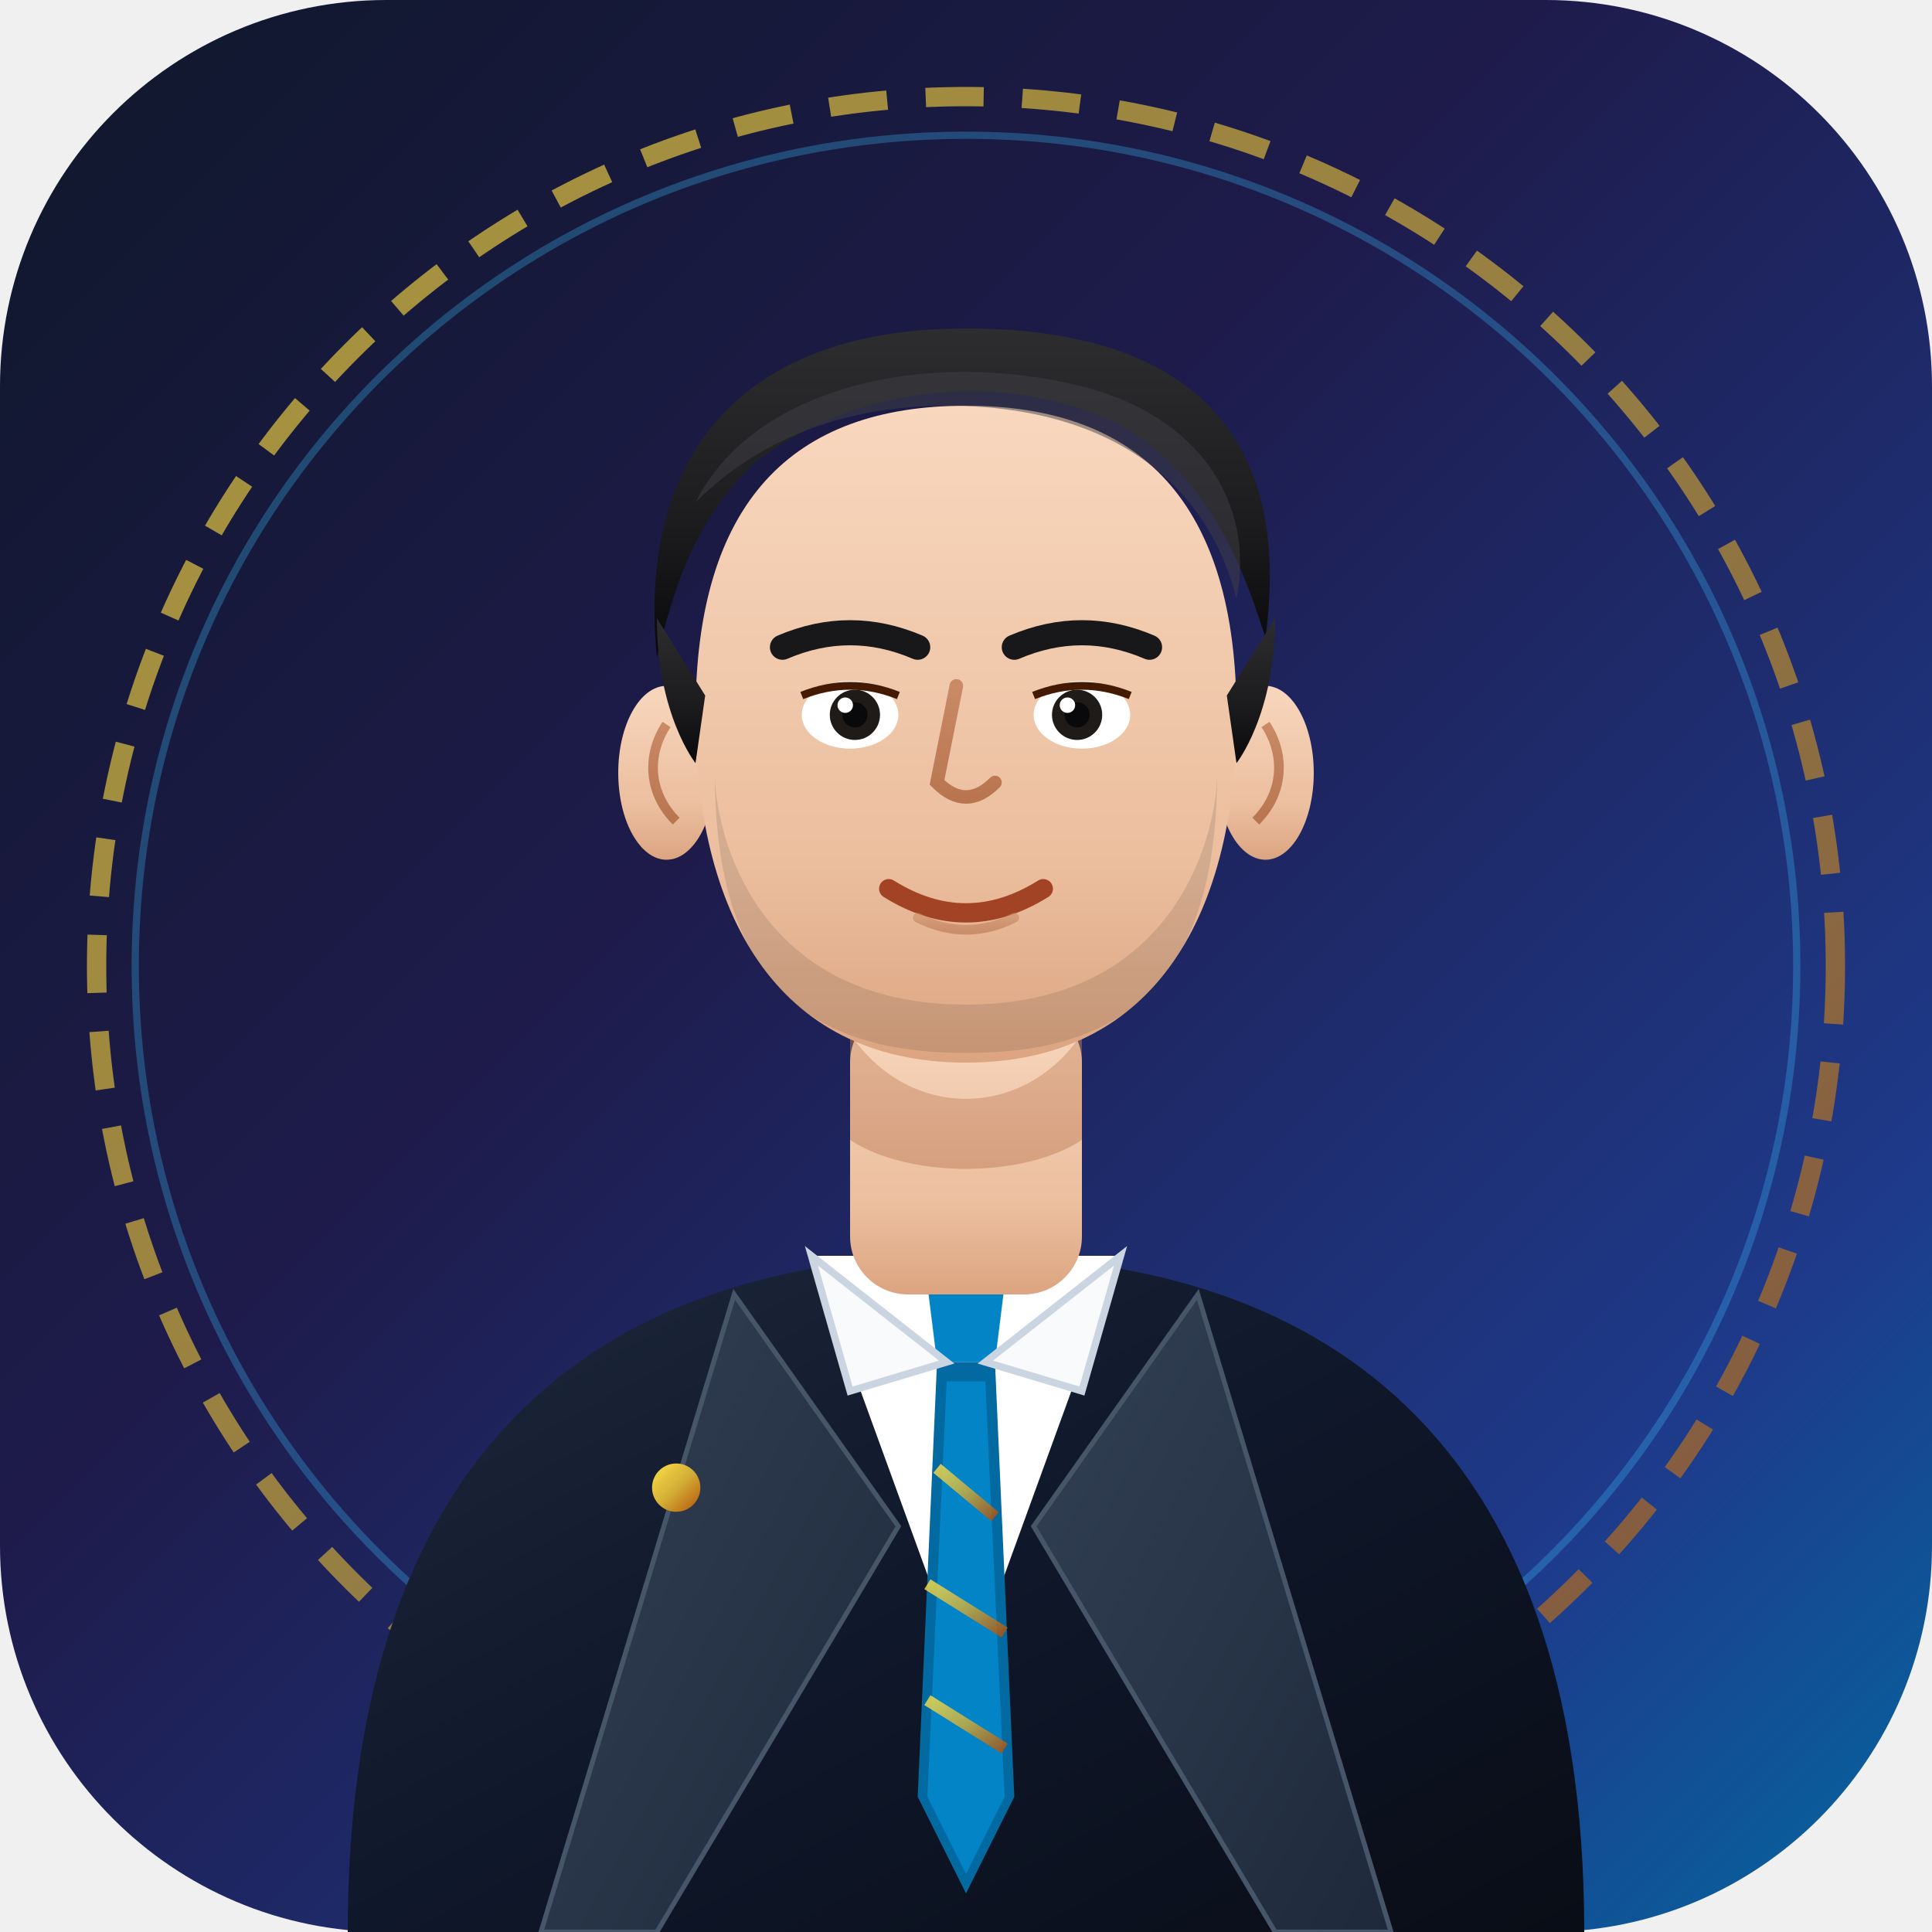
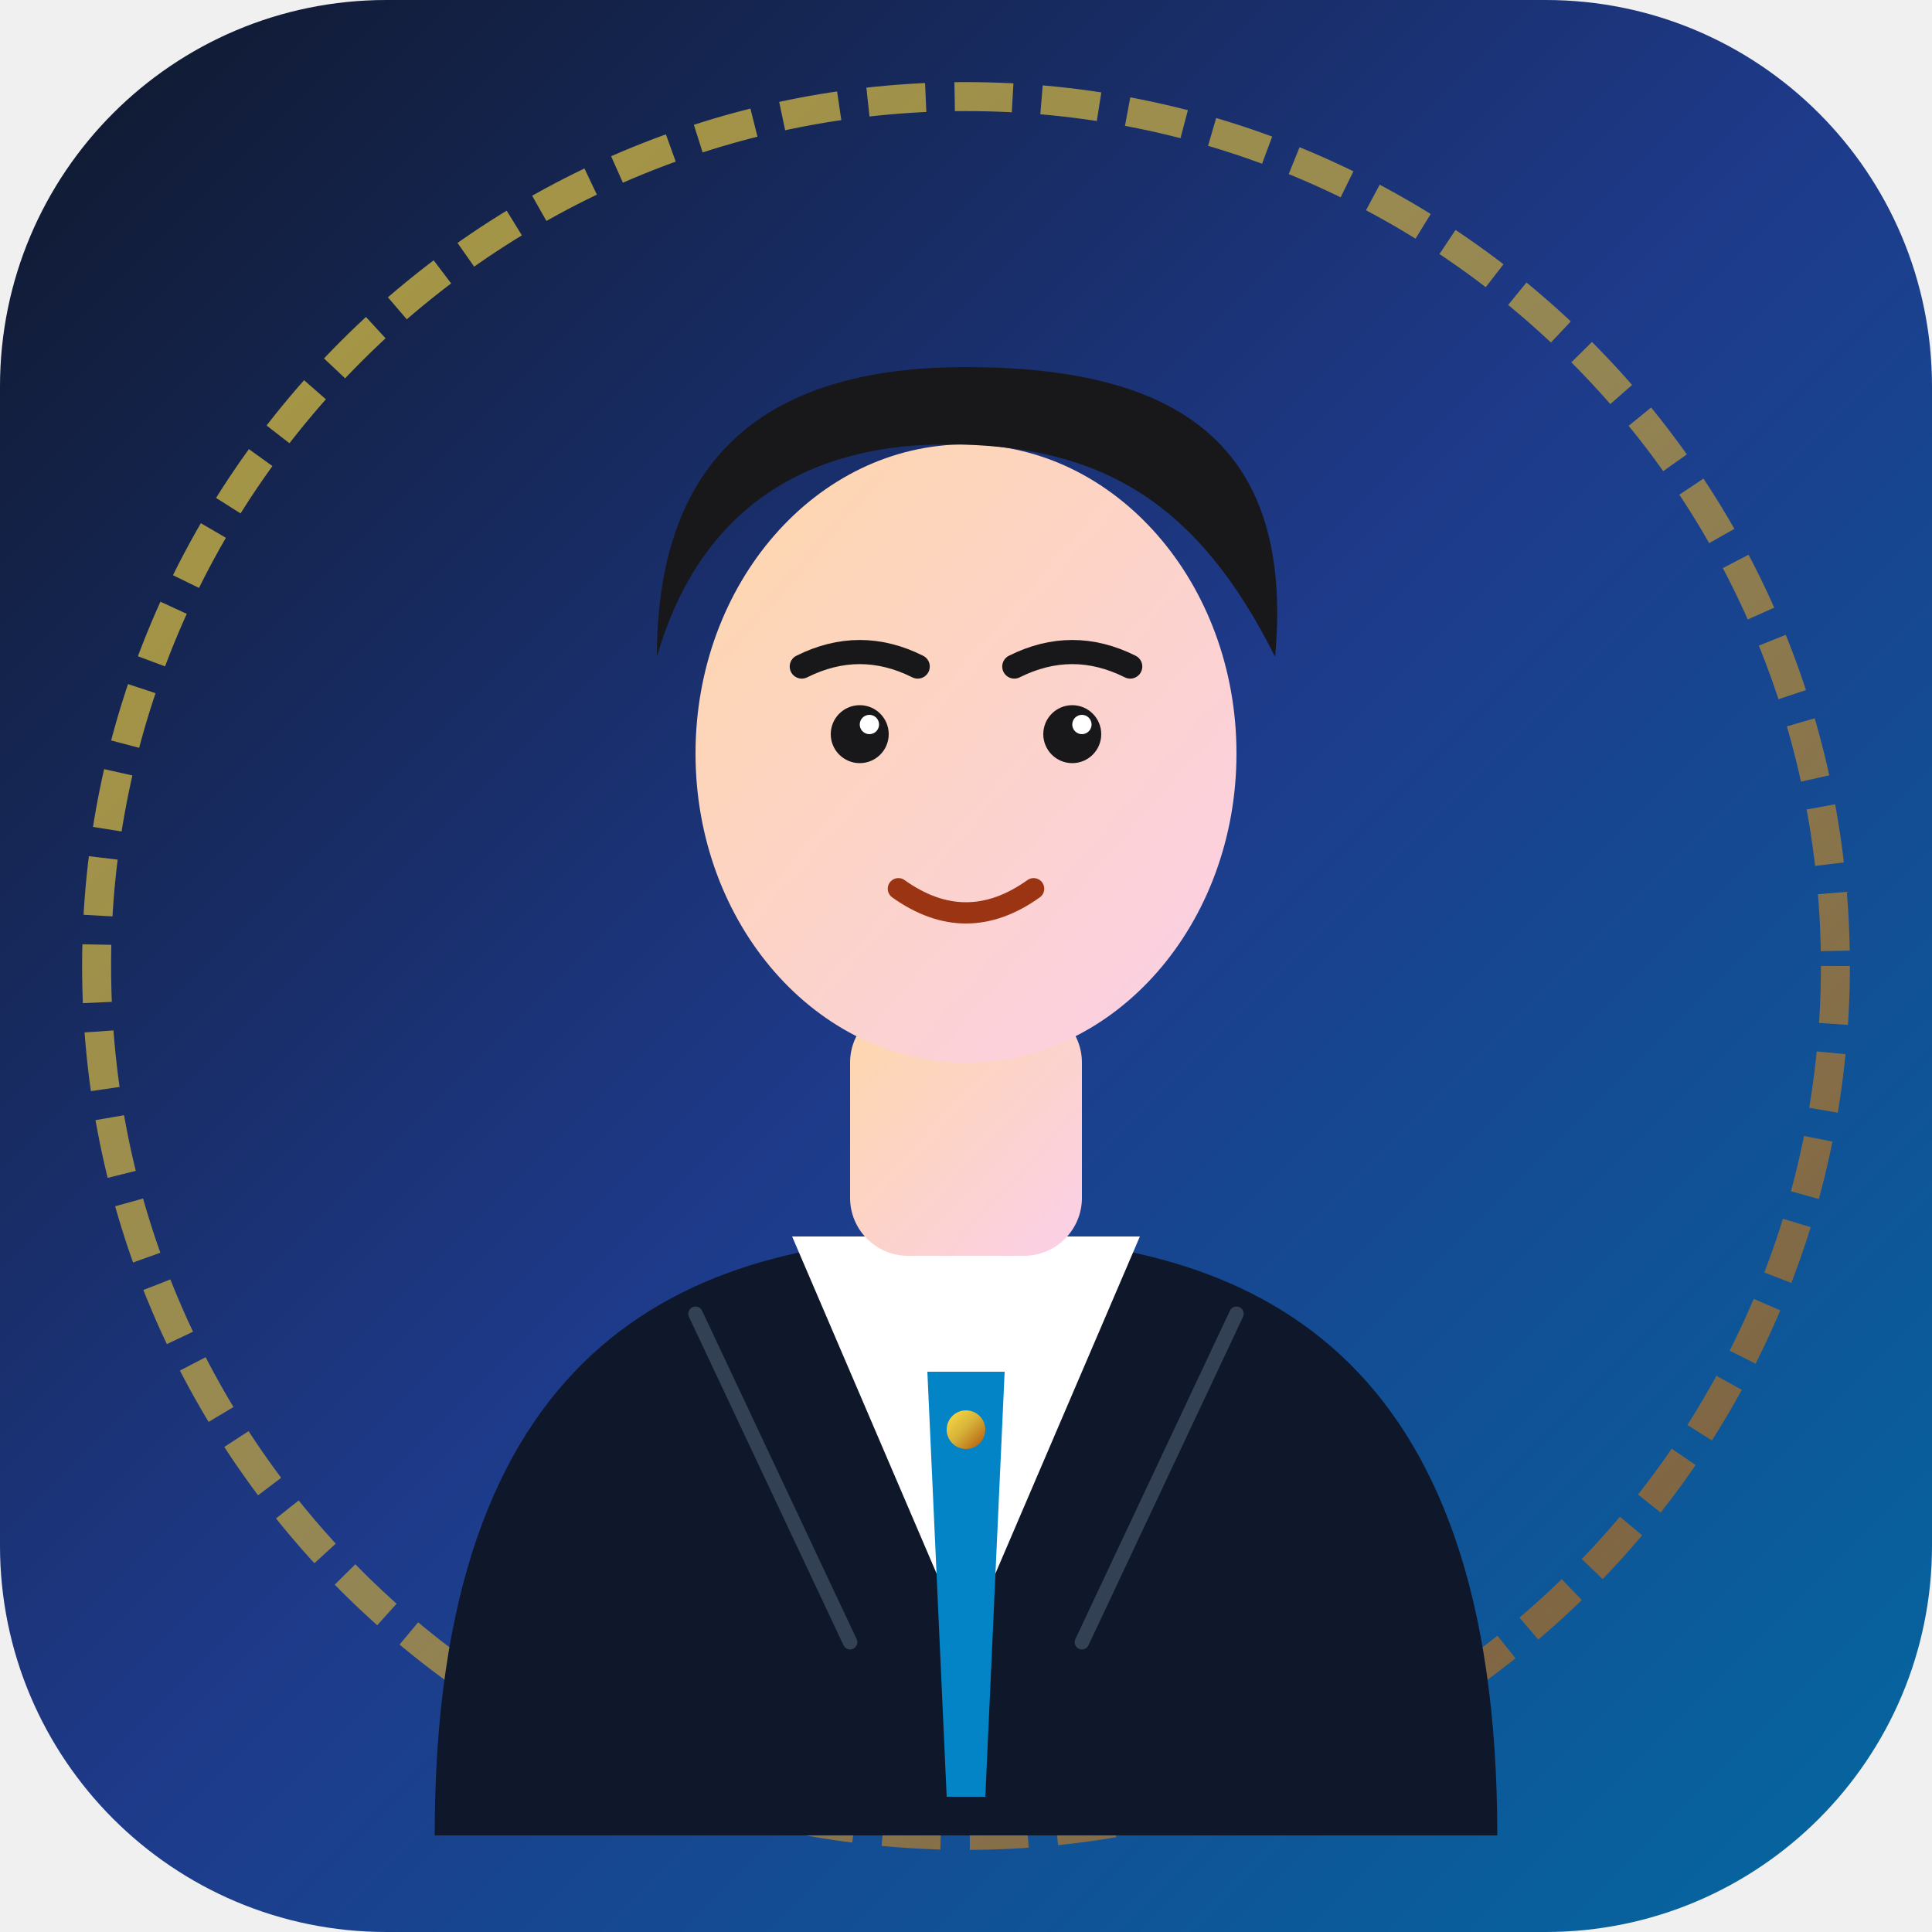
<svg xmlns="http://www.w3.org/2000/svg" viewBox="0 0 200 200" width="100%" height="100%">
  <defs>
    <linearGradient id="hs-bg" x1="0%" y1="0%" x2="100%" y2="100%">
      <stop offset="0%" stop-color="#0f172a" />
-       <stop offset="40%" stop-color="#1e1b4b" />
-       <stop offset="80%" stop-color="#1e3a8a" />
+       <stop offset="50%" stop-color="#1e3a8a" />
      <stop offset="100%" stop-color="#0369a1" />
    </linearGradient>
    <linearGradient id="hs-gold" x1="0%" y1="0%" x2="100%" y2="100%">
      <stop offset="0%" stop-color="#fde047" />
      <stop offset="50%" stop-color="#d4af37" />
      <stop offset="100%" stop-color="#b45309" />
    </linearGradient>
-     <linearGradient id="hs-skin" x1="0%" y1="0%" x2="0%" y2="100%">
-       <stop offset="0%" stop-color="#f8d7be" />
-       <stop offset="70%" stop-color="#ebbe9e" />
-       <stop offset="100%" stop-color="#dca480" />
-     </linearGradient>
-     <linearGradient id="hs-shadow" x1="0%" y1="0%" x2="0%" y2="100%">
-       <stop offset="0%" stop-color="#c98a65" />
-       <stop offset="100%" stop-color="#b87550" />
-     </linearGradient>
-     <linearGradient id="hs-hair" x1="0%" y1="0%" x2="0%" y2="100%">
-       <stop offset="0%" stop-color="#2d2d30" />
-       <stop offset="60%" stop-color="#1c1c1e" />
-       <stop offset="100%" stop-color="#09090b" />
-     </linearGradient>
-     <linearGradient id="hs-suit" x1="0%" y1="0%" x2="100%" y2="100%">
-       <stop offset="0%" stop-color="#1e293b" />
-       <stop offset="50%" stop-color="#0f172a" />
-       <stop offset="100%" stop-color="#090d16" />
-     </linearGradient>
-     <linearGradient id="hs-lapel" x1="0%" y1="0%" x2="100%" y2="100%">
-       <stop offset="0%" stop-color="#334155" />
-       <stop offset="100%" stop-color="#1e293b" />
+     <linearGradient id="hs-skin" x1="0%" y1="0%" x2="100%" y2="100%">
+       <stop offset="0%" stop-color="#fed7aa" />
+       <stop offset="100%" stop-color="#fbcfe8" />
    </linearGradient>
  </defs>
  <rect width="200" height="200" rx="40" fill="url(#hs-bg)" />
-   <circle cx="100" cy="100" r="90" fill="none" stroke="url(#hs-gold)" stroke-width="2" stroke-dasharray="6,4" opacity="0.65" />
-   <circle cx="100" cy="100" r="86" fill="none" stroke="#38bdf8" stroke-width="0.75" opacity="0.3" />
-   <path d="M36 200 C36 148, 64 130, 100 130 C136 130, 164 148, 164 200 Z" fill="url(#hs-suit)" />
-   <path d="M84 130 L100 174 L116 130 Z" fill="#ffffff" />
-   <path d="M96 130 L100 174 L104 130 Z" fill="#e2e8f0" />
-   <path d="M96 133 L104 133 L103 141 L97 141 Z" fill="#0284c7" />
-   <path d="M97 141 L103 141 L105 186 L100 196 L95 186 Z" fill="#0369a1" />
-   <path d="M98 143 L102 143 L104 186 L100 194 L96 186 Z" fill="#0284c7" />
-   <line x1="97" y1="152" x2="103" y2="157" stroke="url(#hs-gold)" stroke-width="1.2" opacity="0.8" />
-   <line x1="96" y1="164" x2="104" y2="169" stroke="url(#hs-gold)" stroke-width="1.2" opacity="0.8" />
-   <line x1="96" y1="176" x2="104" y2="181" stroke="url(#hs-gold)" stroke-width="1.2" opacity="0.8" />
-   <path d="M84 130 L98 141 L88 144 Z" fill="#f8fafc" stroke="#cbd5e1" stroke-width="0.75" />
-   <path d="M116 130 L102 141 L112 144 Z" fill="#f8fafc" stroke="#cbd5e1" stroke-width="0.75" />
-   <path d="M56 200 L76 134 L93 158 L68 200 Z" fill="url(#hs-lapel)" stroke="#475569" stroke-width="0.5" />
-   <path d="M144 200 L124 134 L107 158 L132 200 Z" fill="url(#hs-lapel)" stroke="#475569" stroke-width="0.5" />
-   <circle cx="70" cy="154" r="2.5" fill="url(#hs-gold)" />
-   <rect x="88" y="104" width="24" height="30" rx="6" fill="url(#hs-skin)" />
-   <path d="M88 107 C94 116, 106 116, 112 107 L112 118 C106 122, 94 122, 88 118 Z" fill="url(#hs-shadow)" opacity="0.45" />
-   <ellipse cx="69" cy="80" rx="5" ry="9" fill="url(#hs-skin)" />
-   <path d="M69 75 C67 78, 67 82, 70 85" stroke="url(#hs-shadow)" stroke-width="1" fill="none" />
-   <ellipse cx="131" cy="80" rx="5" ry="9" fill="url(#hs-skin)" />
-   <path d="M131 75 C133 78, 133 82, 130 85" stroke="url(#hs-shadow)" stroke-width="1" fill="none" />
-   <path d="M72 74 C72 52, 82 42, 100 42 C118 42, 128 52, 128 74 C128 94, 120 110, 100 110 C80 110, 72 94, 72 74 Z" fill="url(#hs-skin)" />
-   <path d="M74 80 C74 102, 84 109, 100 109 C116 109, 126 102, 126 80 C126 86, 122 104, 100 104 C78 104, 74 86, 74 80 Z" fill="#18181b" opacity="0.12" />
-   <ellipse cx="88" cy="74" rx="5" ry="3.5" fill="#ffffff" />
-   <circle cx="88.5" cy="74" r="2.6" fill="#1e1b18" />
-   <circle cx="88.5" cy="74" r="1.3" fill="#09090b" />
-   <circle cx="87.5" cy="73" r="0.8" fill="#ffffff" />
-   <path d="M83 72 Q88 70 93 72" stroke="#451a03" stroke-width="0.8" fill="none" />
-   <ellipse cx="112" cy="74" rx="5" ry="3.5" fill="#ffffff" />
-   <circle cx="111.5" cy="74" r="2.6" fill="#1e1b18" />
-   <circle cx="111.5" cy="74" r="1.3" fill="#09090b" />
-   <circle cx="110.5" cy="73" r="0.8" fill="#ffffff" />
-   <path d="M107 72 Q112 70 117 72" stroke="#451a03" stroke-width="0.8" fill="none" />
-   <path d="M81 67 Q88 64 95 67" stroke="#18181b" stroke-width="2.6" stroke-linecap="round" fill="none" />
-   <path d="M105 67 Q112 64 119 67" stroke="#18181b" stroke-width="2.6" stroke-linecap="round" fill="none" />
-   <path d="M99 71 L97 81 Q100 84 103 81" stroke="url(#hs-shadow)" stroke-width="1.4" stroke-linecap="round" fill="none" />
-   <path d="M92 92 Q100 97 108 92" stroke="#a14324" stroke-width="2" stroke-linecap="round" fill="none" />
-   <path d="M95 95 Q100 97.5 105 95" stroke="url(#hs-shadow)" stroke-width="1" stroke-linecap="round" fill="none" opacity="0.6" />
-   <path d="M68 68 C66 48, 76 34, 100 34 C122 34, 134 44, 131 66 C129 60, 126 50, 116 44 C104 38, 88 40, 78 48 C72 54, 70 60, 68 68 Z" fill="url(#hs-hair)" />
-   <path d="M72 52 C78 40, 96 36, 112 40 C124 43, 130 52, 128 62 C125 50, 115 42, 98 42 C84 42, 76 48, 72 52 Z" fill="#3f3f46" opacity="0.5" />
-   <path d="M68 64 C68 74, 72 79, 72 79 L73 72 Z" fill="url(#hs-hair)" />
-   <path d="M132 64 C132 74, 128 79, 128 79 L127 72 Z" fill="url(#hs-hair)" />
+   <circle cx="100" cy="100" r="90" fill="none" stroke="url(#hs-gold)" stroke-width="3" stroke-dasharray="6,3" opacity="0.65" />
+   <path d="M45 190 C45 140, 70 128, 100 128 C130 128, 155 140, 155 190 Z" fill="#0f172a" />
+   <path d="M82 128 L100 170 L118 128 Z" fill="#ffffff" />
+   <path d="M96 142 L104 142 L102 186 L98 186 Z" fill="#0284c7" />
+   <circle cx="100" cy="148" r="2" fill="url(#hs-gold)" />
+   <path d="M72 136 L88 170" stroke="#334155" stroke-width="1.5" stroke-linecap="round" fill="none" />
+   <path d="M128 136 L112 170" stroke="#334155" stroke-width="1.5" stroke-linecap="round" fill="none" />
+   <rect x="88" y="104" width="24" height="26" rx="6" fill="url(#hs-skin)" />
+   <ellipse cx="100" cy="78" rx="28" ry="32" fill="url(#hs-skin)" />
+   <path d="M68 68 C68 45, 82 38, 100 38 C122 38, 134 46, 132 68 C124 52, 114 46, 98 46 C82 46, 72 54, 68 68 Z" fill="#18181b" />
+   <circle cx="89" cy="76" r="3" fill="#18181b" />
+   <circle cx="111" cy="76" r="3" fill="#18181b" />
+   <circle cx="90" cy="75" r="1" fill="#ffffff" />
+   <circle cx="112" cy="75" r="1" fill="#ffffff" />
+   <path d="M83 69 Q89 66 95 69" stroke="#18181b" stroke-width="2.5" stroke-linecap="round" fill="none" />
+   <path d="M105 69 Q111 66 117 69" stroke="#18181b" stroke-width="2.5" stroke-linecap="round" fill="none" />
+   <path d="M93 92 Q100 97 107 92" stroke="#9a3412" stroke-width="2.2" stroke-linecap="round" fill="none" />
</svg>
